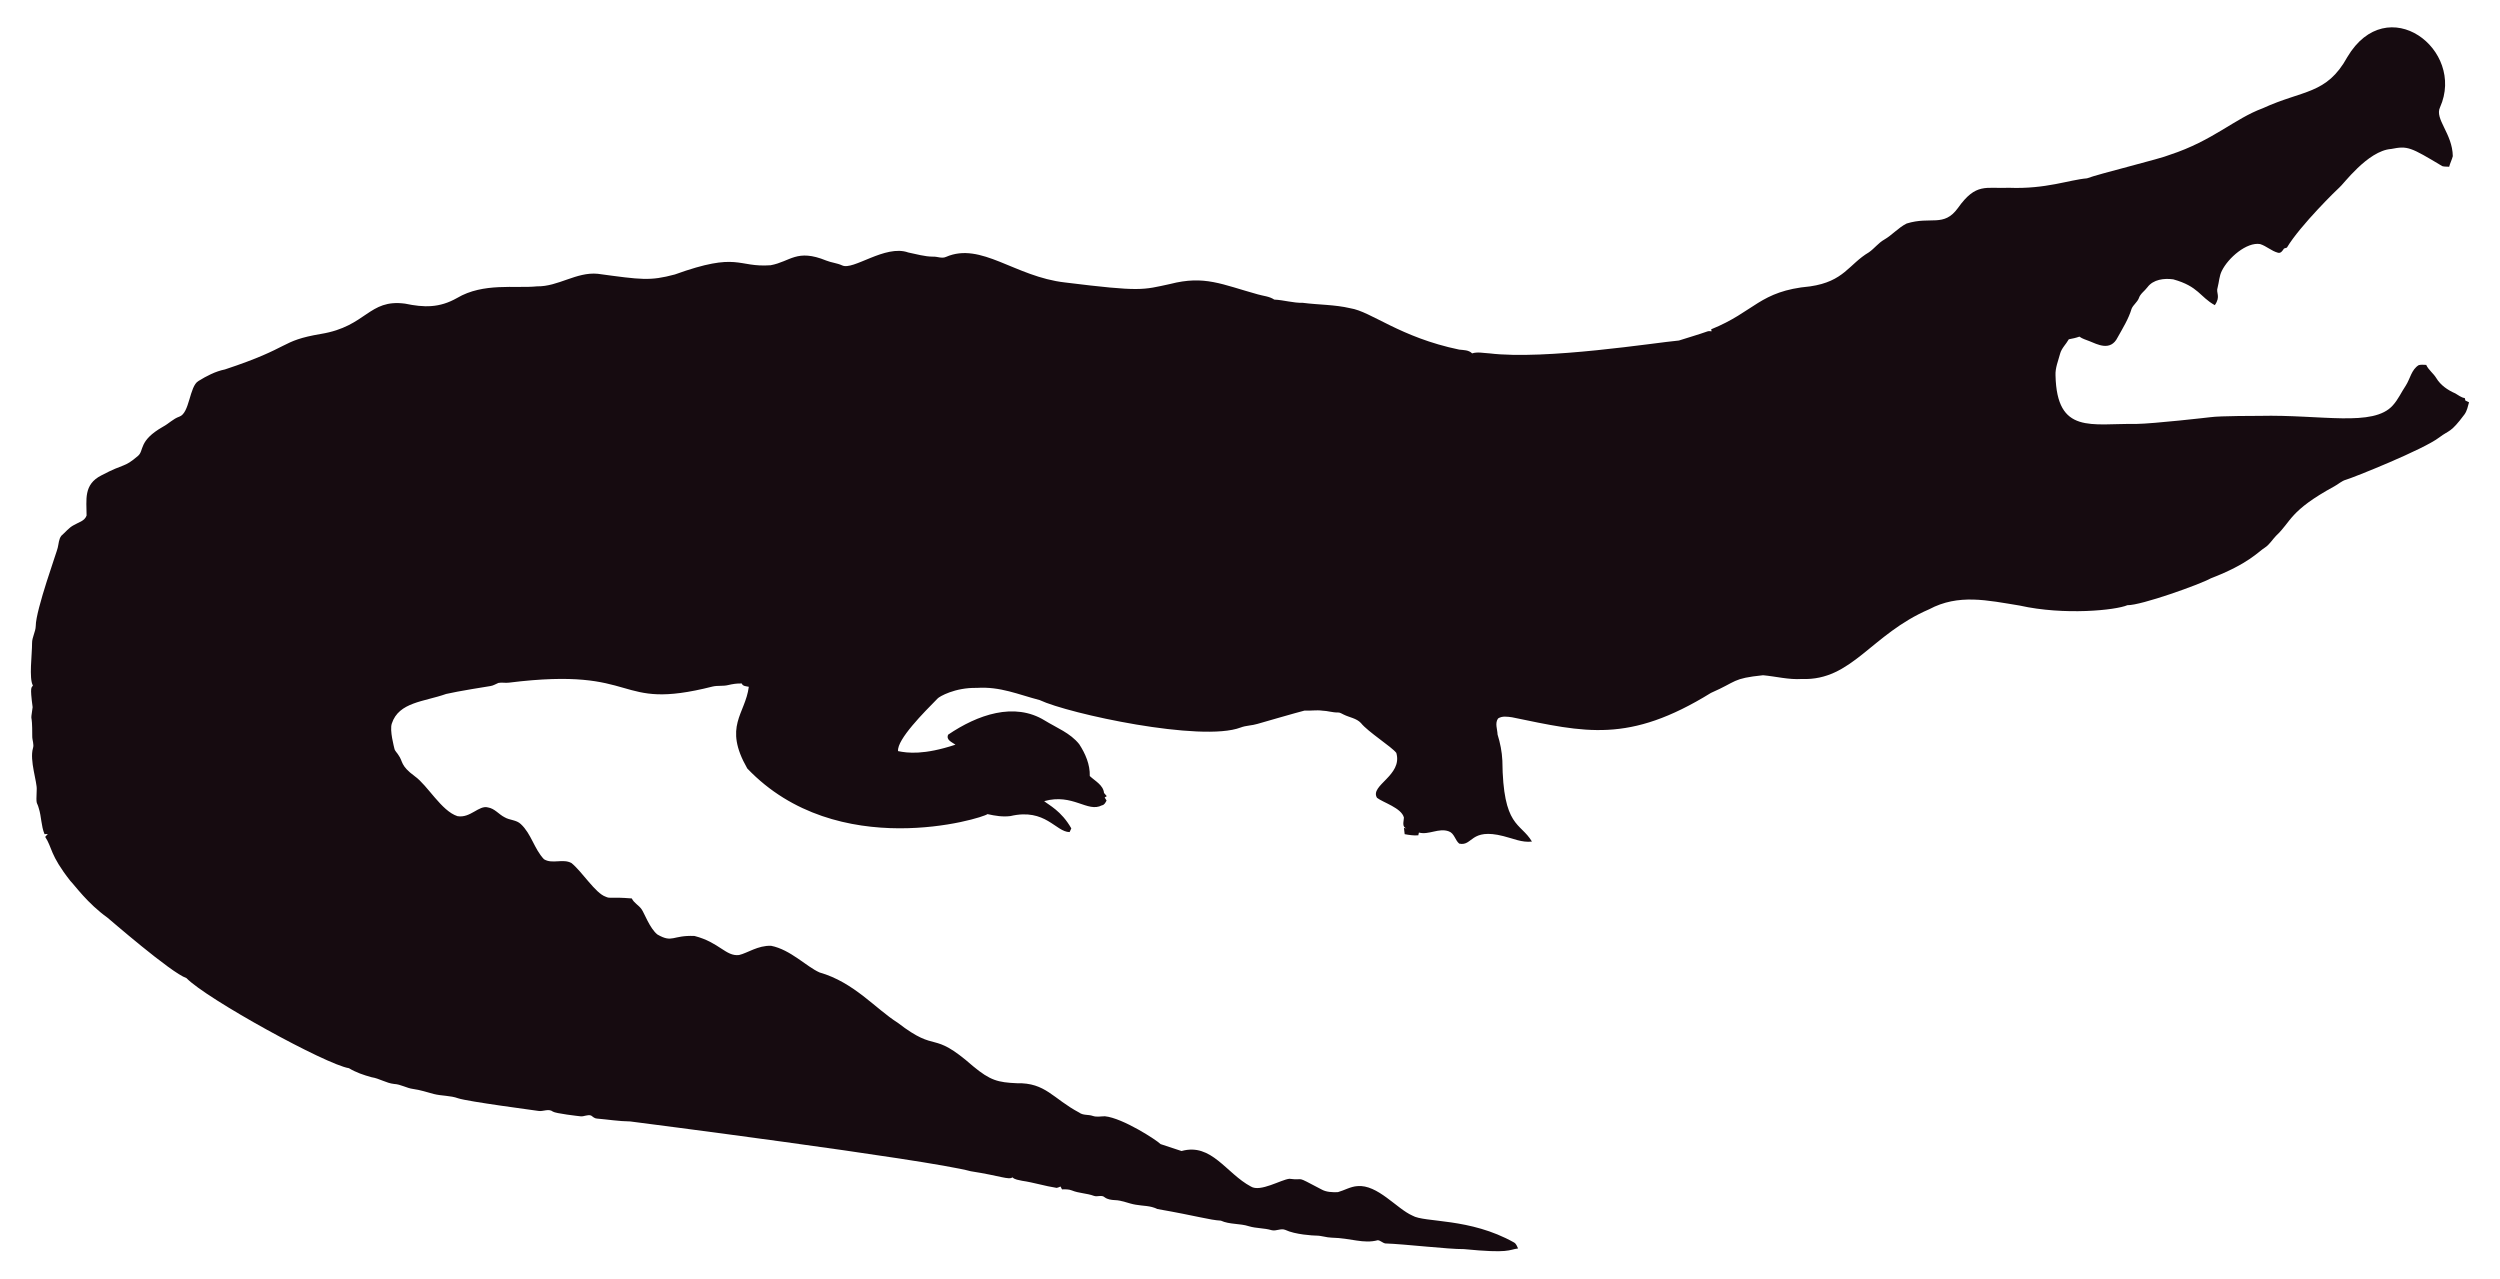
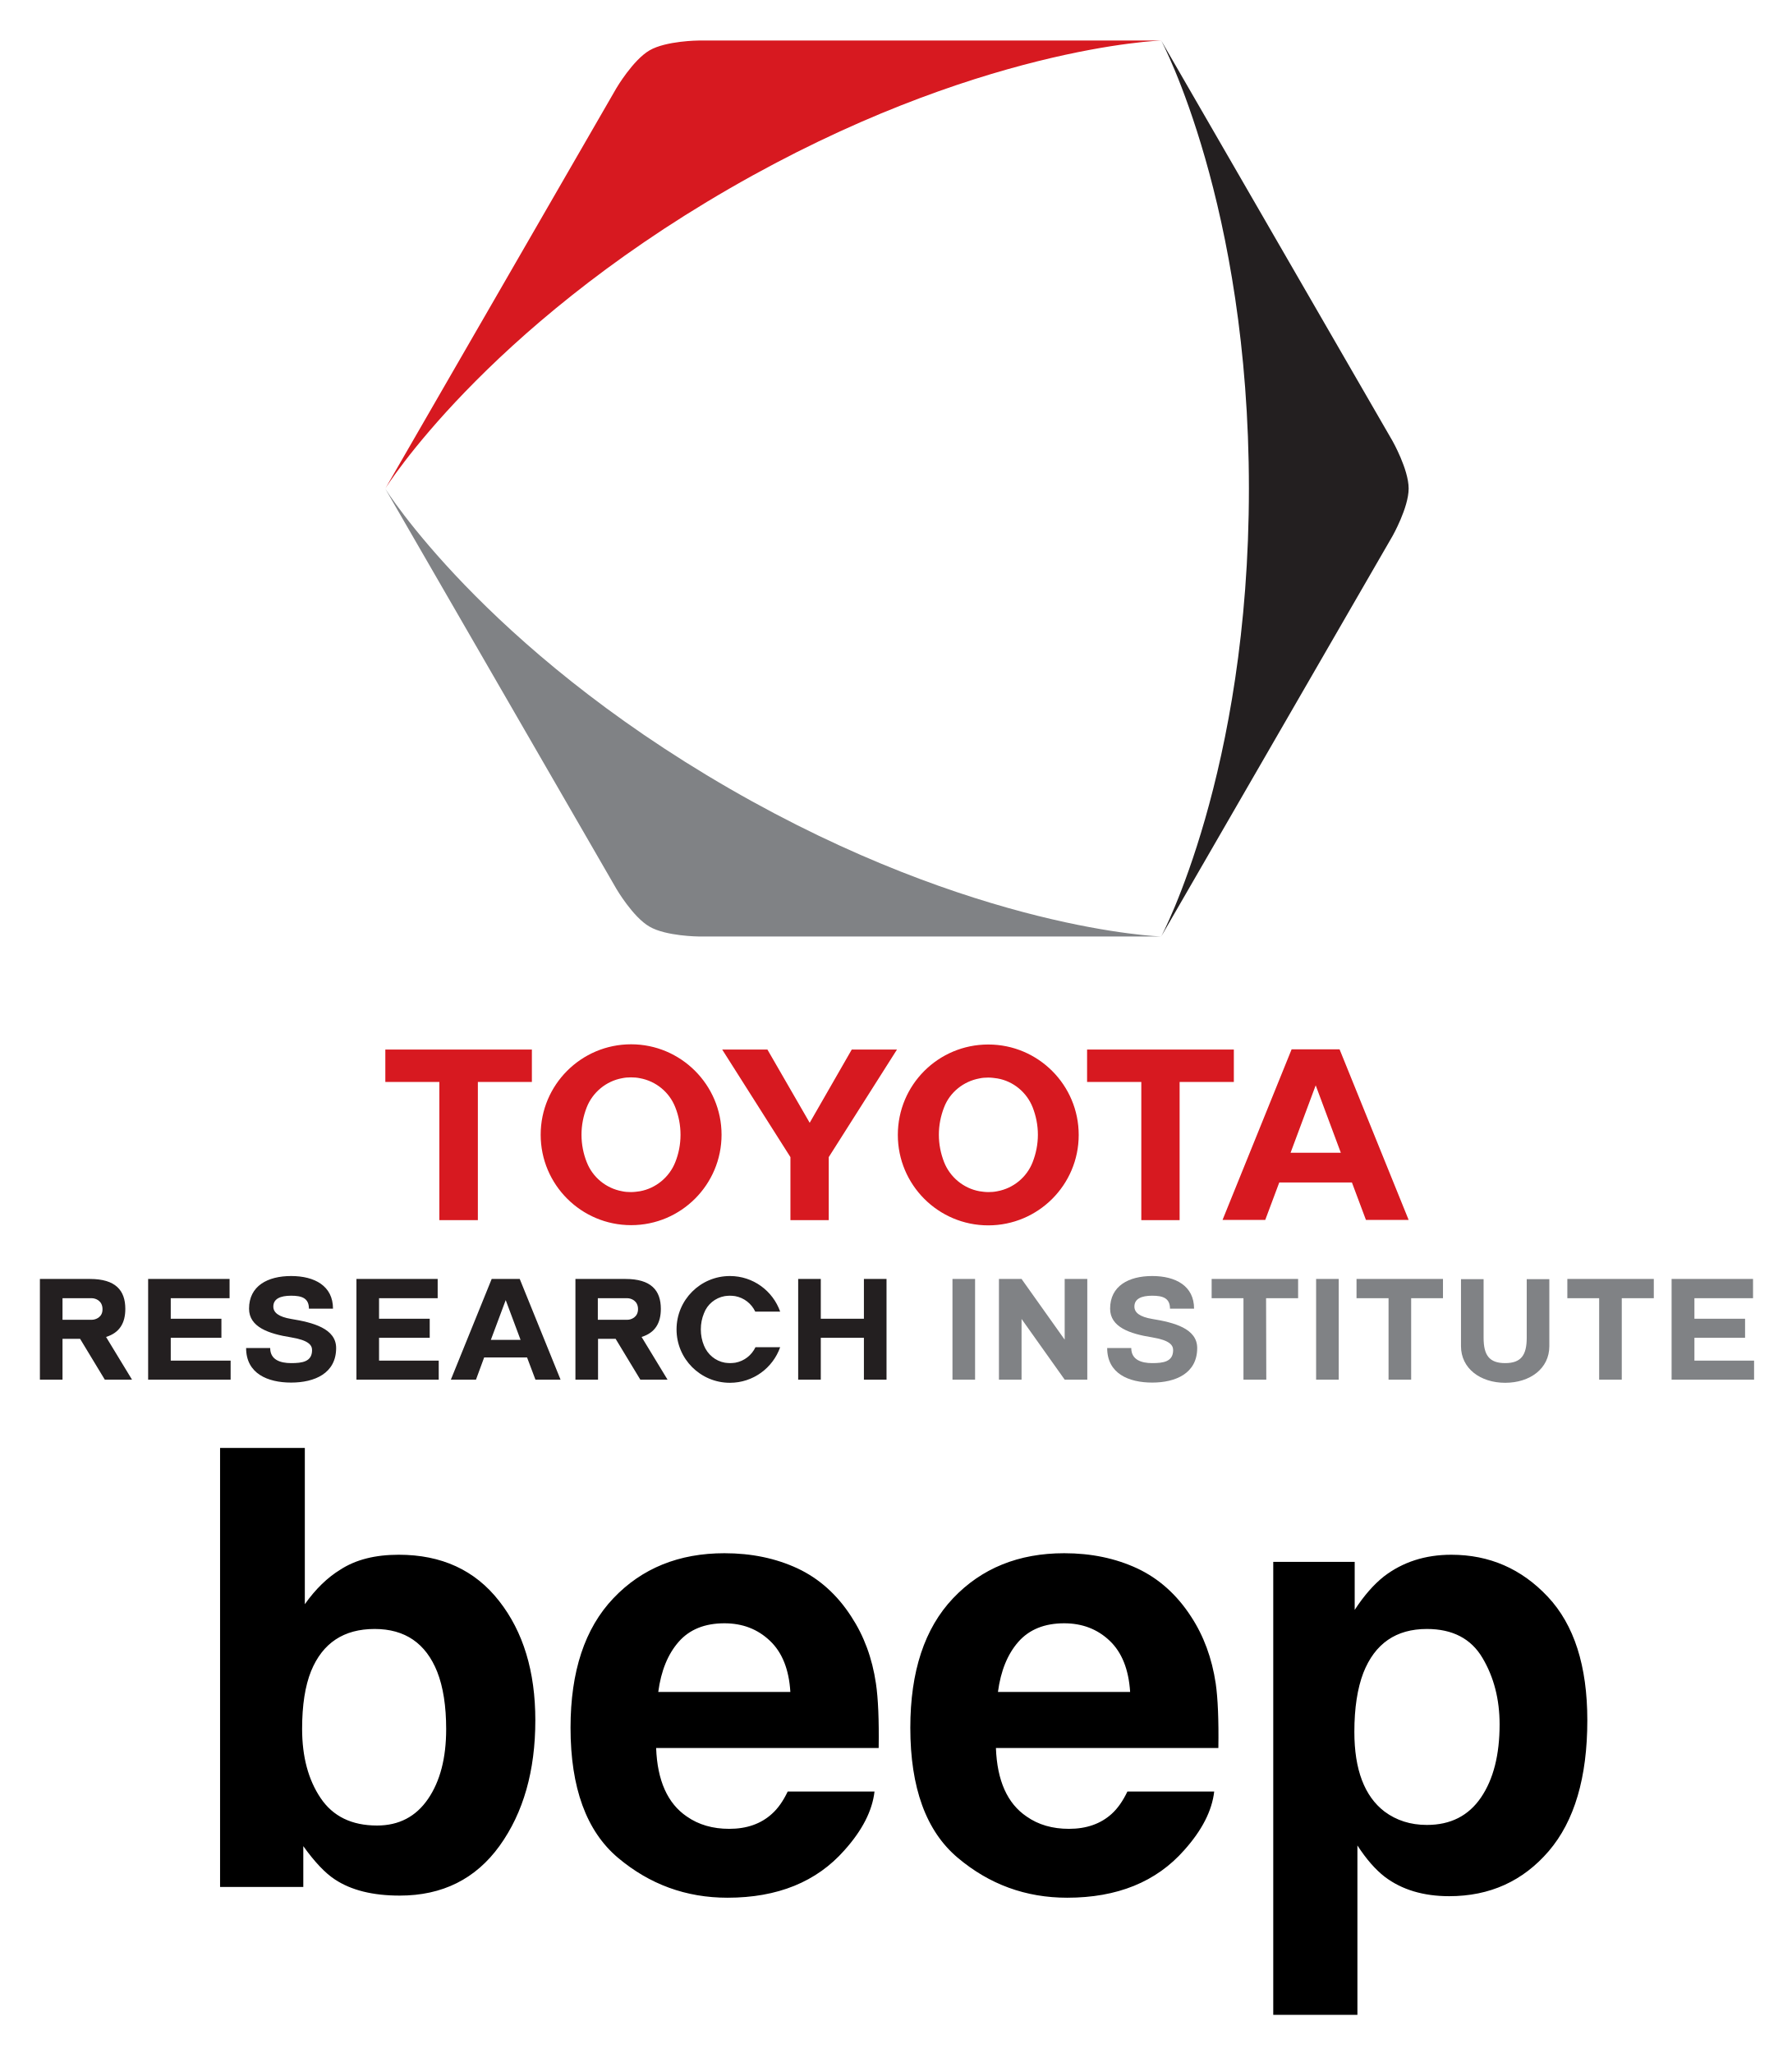
- <svg xmlns="http://www.w3.org/2000/svg" version="1.1" id="Layer_1" x="0px" y="0px" viewBox="0 0 2625.022 1342.022" enable-background="new 0 0 2625.022 1342.022" xml:space="preserve">
-   <path fill="#160B10" d="M2562.057,112.664c-5.93,12.226,13.089,27.649,13.408,51.328c-0.967,3.791-2.837,7.289-3.816,11.093  c-2.417-0.267-4.923,0.089-7.226-0.636c-33.512-20.05-36.245-21.483-53.631-18.038c-24.88,1.775-51.012,38.147-54.547,40.579  c-1,0.685-40.963,39.485-54.967,62.993c-1.056,0.331-2.086,0.661-3.078,1.005c-1.45,2.188-3.295,5.317-6.386,4.363  c-6.755-1.794-12.047-7.022-18.687-9.083c-14.172-2.325-33.569,14.577-40.185,28.126c-2.76,5.432-2.862,11.614-4.401,17.415  c-2.078,5.918,3.558,9.203-2.964,18.611c-15.758-8.651-16.89-19.671-43.645-27.108c-9.541-1.323-21.002,0.025-27.146,8.345  c-2.9,3.956-7.454,6.64-8.994,11.487c-1.705,4.223-5.788,6.857-7.569,10.978c-3.219,10.775-9.274,20.417-14.705,30.186  c-7.484,15.043-21.458,7.113-29.639,3.893c-3.549-1.501-7.378-2.404-10.482-4.745c-3.613,1.31-7.378,2.124-11.131,2.799  c-2.9,5.19-7.62,9.362-9.184,15.252c-1.972,7.442-5.139,14.807-4.771,22.656c1.426,62.435,37.744,50.23,84.657,50.985  c18.427-0.238,76.659-6.917,77.661-7.06c10.315-1.512,51.103-1.387,52.104-1.425c64.718-1.507,119.253,12.017,139.725-10.991  c5.622-6.144,8.955-13.878,13.598-20.735c4.617-7.073,5.915-16.893,13.662-21.562c2.519-0.687,5.19-0.305,7.81-0.242  c2.481,5.406,7.582,8.854,10.609,13.891c4.503,7.467,12.047,12.632,19.921,16.041c3.269,1.794,6.144,4.389,9.999,4.936  c0.166,0.852,0.369,1.705,0.598,2.57c1.259,0.611,2.519,1.208,3.854,1.819c-1.196,4.325-2.073,8.854-4.681,12.606  c-14.981,20.134-15.737,16.079-26.561,24.297c-16.513,12.73-90.704,42.38-97.937,44.421c-4.63,1.259-8.078,4.719-12.199,6.907  c-47.689,26.034-44.914,36.755-61.276,51.99c-3.969,4.096-6.856,9.273-11.754,12.403c-6.886,4.248-16.845,16.908-56.76,32.26  c-10.994,6.222-73.381,28.559-87.544,28.177c-12.182,5.289-66.295,10.873-113.113,0.394c-34.047-5.52-64.247-12.539-95.05,3.905  c-61.045,26.219-81.054,75.205-133.67,73.195c-13.739,0.903-27.159-2.684-40.745-3.943c-32.756,3.396-26.951,6.432-54.687,18.547  c-86.536,53.421-132.198,41.426-208.888,25.607c-4.859-0.636-10.304-1.616-14.68,1.259c-3.511,4.999-0.687,11.232-0.509,16.804  c2.76,8.879,4.605,18.076,5.037,27.388c0.678,70.703,18.876,64.615,31.064,85.038c-10.38,1.31-20.137-3.346-30.008-5.724  c-35.054-8.942-31.959,10.974-46.367,7.887c-4.376-3.651-5.076-10.864-10.94-12.886c-10.482-3.893-20.875,4.033-31.37,1.285  c-0.165,0.725-0.483,2.163-0.649,2.875c-4.834,0.432-9.592-0.331-14.311-1.196c-0.153-2.201-0.407-4.401-0.751-6.551  c0.7,0.127,2.112,0.382,2.824,0.509c-5.368-1.387-2.926-7.48-2.862-11.411c-2.581-10.171-21.93-15.743-28.266-20.735  c-7.896-13.101,27.192-23.356,20.29-47.143c-4.808-6.385-29.888-22.164-37.17-31.395c-4.783-5.063-12.047-5.813-18.013-8.815  c-1.972-0.827-3.791-2.315-6.017-2.239c-5.597,0.191-10.965-1.781-16.537-1.908c-6.208-0.878-12.441,0.318-18.661-0.076  c-6.376,1.51-49.471,13.993-49.471,13.993c-5.775,1.781-11.97,1.603-17.631,3.791c-41.153,15.671-180.401-14.399-211.051-28.838  c-22.477-5.819-41.27-14.396-65.945-12.772c-23.033-0.496-39.521,9.215-41.101,11.08c-14.156,14.382-42.805,43.009-41.597,55.297  c9.881,2.049,27.067,4.244,60.297-6.755c-3.6-2.633-10.164-4.859-7.683-10.52c30.91-20.96,69.478-34.528,101.385-14.896  c12.454,7.683,26.879,13.128,36.241,24.907c6.449,9.897,11.461,21.384,11.08,33.43c5.483,5.19,14.184,9.464,14.96,17.771  c0.954,1.132,1.883,2.239,2.9,3.371c-0.56,0.344-1.679,1.03-2.251,1.361c0.674,1.081,1.336,2.15,2.022,3.244  c-1.157,2.112-2.252,4.643-4.923,5.037c-15.167,7.923-30.412-12.885-60.589-4.414c4.515,3.914,17.957,10.035,28.495,28.596  c-0.623,1.285-1.221,2.582-1.781,3.893c-14.581-0.066-25.26-25.439-62.103-16.83c-8.065,1.081-16.27-0.28-24.119-2.048  c-5.689,4.616-157.704,51.097-252.241-47.919c-25.462-44.516-2.105-56.742,1.616-85.776c-2.646-0.598-6.259-0.445-7.429-3.447  c-4.834-0.216-9.63,0.547-14.311,1.666c-5.343,1.336-10.927,0.254-16.283,1.527c-104.921,26.598-73.475-21.586-213.976-4.058  c-3.638,0.483-7.327-0.471-10.927,0.267c-2.722,1.043-5.203,2.786-8.129,3.244c-1.005,0.139-35.568,5.632-46.749,8.332  c-23.248,8.245-49.669,8.494-57.027,31.013c-2.544,7.127,2.495,25.23,2.659,26.23c0.509,2.748,2.964,4.529,4.274,6.907  c5.125,7.002,1.576,10.814,17.186,22.287c13.483,9.569,27.903,36.42,44.764,41.877c13.652,2.389,22.508-11.842,32.107-9.146  c7.022,1.107,11.334,7.276,17.415,10.317c5.356,3.193,12.365,2.633,17.033,7.162c11.029,10.189,14.018,26.078,24.284,36.878  c8.765,5.47,19.972-0.979,28.965,4.071c11.309,9.233,25.045,31.634,35.809,35.287c4.836,2.294,4.589-0.02,27.477,1.832  c2.226,4.796,7.327,7.085,10.253,11.347c2.611,3.387,8.633,20.294,16.715,26.574c16.075,9.185,15.426,0.491,38.875,1.488  c26.056,6.667,32.977,21.713,46.774,19.997c8.688-1.942,19.833-10.206,33.646-9.68c20.419,4.043,37.013,21.857,50.896,27.986  c36.199,10.4,58.502,37.92,82.062,52.817c43.011,33.213,34.403,6.396,79.034,45.566c18.208,15.125,26.246,17.04,45.986,17.936  c30.318-0.751,37.93,16.193,65.525,30.81c4.134,3.155,9.541,1.844,14.196,3.498c4.147,1.463,8.51,0.394,12.772,0.369  c18.974,1.87,55.059,25.539,58.465,29.232c7.353,2.353,14.667,4.91,22.02,7.276c31.527-8.837,46.862,23.524,72.916,37.323  c9.817,6.052,31.604-7.299,40.338-8.179c17.829,2.357,3.781-4.531,33.392,11.016c5.241,3.066,11.589,3.218,17.504,3.028  c6.869-1.921,13.204-5.852,20.48-6.348c21.245-1.942,41.314,23.767,57.816,30.975c12.756,7.578,60.29,2.089,106.638,28.189  c2.366,1.298,3.155,4.007,4.3,6.284c-10.435,1.423-8.676,5.392-56.964,0.7c-16.115,0.199-61.486-5.252-82.52-5.953  c-2.824-0.572-4.91-3.04-7.772-3.397c-15.269,4.072-27.792-2.198-48.492-2.671c-5.546-0.102-10.825-2.201-16.359-2.162  c-2.762-0.015-21.848-1.008-32.323-6.004c-4.758-1.972-9.668,1.654-14.476,0.293c-7.747-2.315-16.003-1.781-23.737-4.121  c-9.541-3.104-20.277-1.692-29.41-5.865c-12.12-0.691-23.98-4.714-66.899-12.25c-6.984-3.625-14.985-3.091-22.516-4.49  c-7.416-1.145-14.324-4.643-21.892-4.821c-3.727-0.204-7.632-0.649-10.698-2.939c-3.206-2.951-7.645-0.127-11.334-1.539  c-7.531-2.798-15.774-2.646-23.203-5.712c-3.282-1.298-6.844-1.17-10.278-1.081c-0.394-0.763-1.183-2.264-1.577-3.015  c-1.285,0.636-2.608,1.119-3.982,1.45c-12.263-1.87-24.131-5.674-36.394-7.467c-3.46-0.903-7.404-1.005-10.113-3.6  c-3.831,2.97-12.398-1.54-43.747-6.411c-46.335-12.483-357.594-52.295-357.594-52.295c-11.716-0.14-23.317-2.023-34.982-3.015  c-2.442-0.127-4.211-1.844-6.068-3.18c-3.753-1.387-7.467,1.336-11.271,0.789c-2.02-0.195-26.027-2.946-28.838-4.923  c-4.592-3.587-10.278,0.216-15.367-0.738c-2.203-0.387-74.203-9.818-84.135-13.242c-8.243-2.989-17.224-2.379-25.658-4.529  c-7.162-1.895-14.209-4.274-21.574-5.254c-6.92-0.878-13.001-4.923-20.035-5.266c-8.319-0.878-15.443-5.826-23.648-7.073  c-8.256-2.252-16.448-5.037-23.775-9.49c-23.552-3.584-149.518-72.739-170.649-94.63c-16.013-5.37-81.914-62.745-82.914-63.439  c-21.039-15.096-34.147-33.758-38.964-38.595c-21.778-27.726-18.854-34.892-26.396-46.215c0.916-1.018,1.832-2.01,2.748-3.015  c-1.145,0.038-2.29,0.076-3.435,0.14c-3.651-8.676-3.18-18.28-6.042-27.172c-2.062-7.913-2.975-1.701-2.175-19.526  c0.634-7.664-7.675-30.697-3.931-43.518c1.348-4.16-0.814-8.281-0.751-12.454c0.068-28.882-2.418-11.02,0.394-30.657  c-3.041-22.85-1.09-20.042,0.305-22.719c-4.294-7.378-0.844-32.606-0.89-44.586c-0.025-6.246,3.714-11.741,3.867-17.962  c0-16.859,22.775-79.378,23.076-82.113c1.056-4.198,1.043-9.032,3.778-12.568c4.338-3.74,7.874-8.485,13.052-11.169  c4.745-2.913,11.411-4.172,13.471-10.088c0.043-16.362-3.503-32.575,15.532-42.157c25.219-13.344,23.115-7.424,38.34-20.379  c6.931-5.754,0.059-15.764,26.434-30.772c5.915-3.129,10.622-8.281,17.046-10.507c11.015-3.661,10.497-31.892,20.099-37.437  c8.612-5.33,17.796-10.113,27.795-12.148c71.433-23.584,56.818-29.805,100.939-37.31c48.019-7.907,49.805-36.895,88.244-31.777  c19.858,4.163,35.994,4.605,54.61-5.953c27.665-16.35,60.97-9.859,83.919-12.212c22.172,0.42,41.279-15.29,63.693-13.191  c46.138,6.272,54.878,7.691,80.993,0.738c67.442-24.31,65.094-7.128,100.634-9.706c20.946-3.875,27.233-17.596,58.388-4.91  c5.368,2.188,11.283,2.595,16.575,5.025c11.553,5.818,45.215-22.204,69.43-13.535c8.676,1.717,17.262,4.401,26.205,4.401  c4.49-0.216,9.083,2.252,13.446,0.293c37.015-16.156,72.304,20.872,125.096,26.815c80.305,9.923,81.3,7.845,110.289,1.603  c36.266-9.336,54.189,0.413,92.111,10.902c5.775,1.717,12.11,1.984,17.237,5.47c10.075,0.458,19.844,3.638,29.983,3.396  c16.588,2.163,33.506,1.819,49.853,5.686c21.982,3.418,52.115,30.498,114.347,43.441c4.681,0.572,9.999,0.28,13.586,3.956  c5.864-1.844,12.047-0.267,18.038-0.025c59.148,7.176,174.934-11.359,199.106-13.471c9.82-3.218,19.819-5.966,29.576-9.452  c1.488-0.674,3.155-0.356,4.758-0.229c-0.115-0.522-0.356-1.577-0.483-2.099c45.944-18.548,50.589-40.213,103.827-45.057  c35.891-5.17,40.645-23.282,61.836-35.809c5.712-3.969,9.897-9.808,16.028-13.281c8.408-4.872,14.82-12.555,23.559-16.931  c25.605-7.944,38.867,4.305,53.847-16.257c19.089-26.933,29.276-20.168,53.605-21.256c38.819,1.522,63.061-8.345,81.948-9.935  c11.484-4.495,77.877-20.69,87.061-24.742c45.297-14.857,67.746-37.884,97.505-48.848c42.187-19.404,67.008-14.225,88.74-53.694  C2506.582-10.604,2589.134,52.018,2562.057,112.664z" />
+ <svg xmlns="http://www.w3.org/2000/svg" role="img" viewBox="3.14 3.14 855.72 980.72">
+   <style>svg {enable-background:new 0 0 864 686}</style>
+   <style>.st0{fill:#231f20}.st1{fill:#808285}.st2{fill:#d71920}</style>
+   <path d="M668.3 259.2s7.7-13.6 7.7-22.7-7.7-22.7-7.7-22.7L557.8 22.5s41.9 78.2 41.9 214-41.9 214-41.9 214l110.5-191.3z" class="st0" />
+   <path d="M297.6 427.8s7.9 13.5 15.8 18c7.9 4.6 23.5 4.7 23.5 4.7h220.9s-88.7-2.8-206.3-70.7c-117.6-67.9-164.4-143.3-164.4-143.3l110.5 191.3z" class="st1" />
+   <path d="M336.9 22.5s-15.6.1-23.5 4.7c-7.9 4.6-15.8 18-15.8 18L187.2 236.5S234 161.1 351.6 93.2s206.3-70.7 206.3-70.7h-221z" class="st2" />
+   <path d="M257.2 504.5h-70V520H213v66h18.4v-66h25.8zm47.4-2.5c-23.9 0-43.2 19.4-43.2 43.2 0 23.9 19.4 43.2 43.2 43.2 23.9 0 43.2-19.4 43.2-43.2 0-23.8-19.4-43.2-43.2-43.2m21.1 56.3c-2.8 7.1-9.2 12.5-16.9 13.9-1.4.2-2.8.4-4.3.4-1.4 0-2.9-.1-4.2-.4-7.7-1.4-14.1-6.7-16.9-13.9-1.6-4-2.5-8.5-2.5-13.1s.9-9 2.5-13.1c2.8-7.1 9.2-12.5 16.9-13.9 1.4-.3 2.8-.4 4.2-.4 1.4 0 2.9.1 4.3.4 7.7 1.4 14.1 6.7 16.9 13.9 1.6 4 2.5 8.5 2.5 13.1 0 4.7-.9 9.1-2.5 13.1m22.4-53.8h21.6l20.2 35 20.1-35h21.6L399 555.9V586h-18.3v-30.1zm83.9 40.8c0-23.9 19.3-43.2 43.2-43.2 23.9 0 43.2 19.4 43.2 43.2 0 23.9-19.4 43.2-43.2 43.2-23.9 0-43.2-19.4-43.2-43.2m43.2 27.3c1.4 0 2.9-.1 4.3-.4 7.7-1.4 14.1-6.7 16.9-13.9 1.6-4.1 2.5-8.5 2.5-13.1s-.9-9-2.5-13.1c-2.8-7.1-9.2-12.5-16.9-13.8-1.4-.2-2.8-.4-4.3-.4-1.4 0-2.9.1-4.2.4-7.7 1.4-14.2 6.7-16.9 13.8-1.6 4.1-2.5 8.5-2.5 13.1s.9 9 2.5 13.1c2.8 7.1 9.2 12.5 16.9 13.9 1.3.2 2.8.4 4.2.4m173.7-4.6h-34.7l-6.7 17.9h-20.4l33-81.5H643l33 81.5h-20.4l-6.7-17.9zm-5.3-14.2l-12-32.2-12 32.2h24zm-51.1-49.3h-70.1V520h25.9v66h18.3v-66h25.9z" class="st2" />
+   <path d="M581.9 623.3h15.2v38.9H608l-.1-38.9h15.3v-9.2h-41.3zm69.2 0h15.3v38.9h10.8v-38.9h15.2v-9.2h-41.3zm100.7 0H767v38.9h10.8v-38.9h15.3v-9.2h-41.3zm-240.1 19.8l-20.6-29h-10.8v48.1h10.8v-29l20.6 29h10.8v-48.1h-10.8zm-53.6-29h10.8v48.1h-10.8zm173.7 0h10.8v48.1h-10.8zm180.7 39v-10.9h24.2v-9.1h-24.2v-9.8h28v-9.2h-38.9v48.1H841v-9.1zm-80.1-10.9c0 8.3-2.7 12.1-10.3 12.1-7.6 0-10.3-3.8-10.3-12.1v-28H701v32c0 10.7 9.3 17.5 21.1 17.5 11.9 0 21.1-6.8 21.1-17.5v-32h-10.8v28zm-178.9-9c-5.9-1-8.5-3-8.5-5.9 0-3.7 3.3-5.2 8.5-5.2s8.5 1.2 8.5 6.2h11.5c0-10.9-8.8-15.6-20-15.6s-20.1 4.7-20.1 15.6c0 8.8 9.4 12 20.1 13.7 8.5 1.4 10 3.8 10 6.1 0 5.6-4.8 6.2-10 6.2s-10-1.6-10-7.2H532c0 12.2 10.3 16.5 21.5 16.5s21.5-4.4 21.5-16.5c0-9.3-11-12.2-21.5-13.9" class="st1" />
+   <path d="M84.7 642.2h24.2v-9.1H84.7v-9.8h28.1v-9.2H73.9v48.1h39.4v-9.1H84.7zm99.5 0h24.2v-9.1h-24.2v-9.8h28v-9.2h-38.8v48.1h39.3v-9.1h-28.5zm231.6-28.1v19h-20.6v-19h-10.8v48.1h10.8v-20h20.6v20h10.8v-48.1zM63 628.4c0-8.9-4.7-14.3-16.9-14.3H22.2v48.1H33v-19.5h8.4l11.8 19.5h13l-12.4-20.4c6.5-2 9.2-6.7 9.2-13.4m-16 5.2H33v-10.3h14c1.8 0 5.1 1.2 5.1 5.2.1 3.9-3.3 5.1-5.1 5.1m271.8-5.2c0-8.9-4.7-14.3-16.9-14.3H278v48.1h10.8v-19.5h8.4l11.8 19.5h13l-12.4-20.4c6.5-2 9.2-6.7 9.2-13.4m-16 5.2h-14.1v-10.3h14.1c1.8 0 5.1 1.2 5.1 5.2 0 3.9-3.3 5.1-5.1 5.1m46.5-11.3c.8-.1 1.7-.2 2.5-.2s1.7.1 2.5.2c4.3.8 7.8 3.6 9.6 7.4h11.9c-3.5-9.9-12.9-17-24-17-14.1 0-25.5 11.4-25.5 25.5s11.4 25.5 25.5 25.5c11.1 0 20.5-7.1 24-17H364c-1.8 3.8-5.3 6.6-9.6 7.4-.8.1-1.7.2-2.5.2s-1.7-.1-2.5-.2c-4.6-.8-8.3-4-10-8.2-1-2.4-1.5-5-1.5-7.7s.5-5.3 1.5-7.7c1.6-4.3 5.4-7.4 9.9-8.2m-207.1 10.9c-5.9-1-8.5-3-8.5-5.9 0-3.7 3.3-5.2 8.5-5.2s8.5 1.2 8.5 6.2h11.5c0-10.9-8.8-15.6-20-15.6s-20.1 4.7-20.1 15.6c0 8.8 9.4 12 20.1 13.7 8.5 1.4 10 3.8 10 6.1 0 5.6-4.8 6.2-10 6.2s-10-1.6-10-7.2h-11.5c0 12.2 10.3 16.5 21.5 16.5s21.5-4.4 21.5-16.5c0-9.3-11-12.2-21.5-13.9m109.2-19.1H238l-19.5 48.1h12l3.9-10.6h20.5l4 10.6h12l-19.5-48.1zm-13.8 29.1l7.1-19 7.1 19h-14.2z" class="st0" />
+   <path d="M241.544 767.929c-11.509-14.751-27.516-22.086-47.94-22.086-11.306 0-20.586 2.35-27.921 7.132-6.16 3.769-11.833 9.28-16.939 16.493v-74.645h-40.483v209.712h39.754V885.043c5.43 7.578 10.455 12.887 15.115 15.926 7.781 5.147 18.074 7.7 30.92 7.7 20.424 0 36.309-7.943 47.737-23.788 11.387-15.845 17.061-35.864 17.061-59.976 0-23.261-5.754-42.267-17.304-56.977zm-33.959 94.583c-5.795 8.47-13.94 12.684-24.355 12.684-12.076 0-21.072-4.377-26.948-13.13-5.876-8.713-8.834-19.735-8.834-33.027 0-11.306 1.418-20.505 4.296-27.637 5.511-13.413 15.602-20.1 30.352-20.1 14.508 0 24.477 6.849 29.907 20.505 2.837 7.254 4.255 16.372 4.255 27.354 0 13.778-2.877 24.882-8.672 33.351zM327.333 787.421c5.147-5.876 12.441-8.834 21.842-8.834 8.672 0 15.885 2.796 21.721 8.348 5.876 5.552 9.118 13.697 9.766 24.436h-63.096c1.337-10.09 4.579-18.033 9.766-23.95zm56.774-35.053c-10.374-4.822-22.005-7.254-34.932-7.254-21.721 0-39.43 7.173-53.046 21.518-13.657 14.345-20.465 34.972-20.465 61.84 0 28.691 7.578 49.399 22.653 62.123 15.115 12.725 32.541 19.087 52.316 19.087 23.909 0 42.55-7.578 55.842-22.653 8.551-9.523 13.332-18.884 14.386-28.083h-41.456c-2.188 4.579-4.701 8.145-7.578 10.698-5.228 4.741-11.995 7.132-20.343 7.132-7.902 0-14.629-1.945-20.262-5.876-9.199-6.241-14.102-17.182-14.67-32.743h106.294c.203-13.413-.243-23.666-1.297-30.798-1.783-12.157-5.754-22.815-11.833-32.054-6.727-10.415-15.278-18.074-25.611-22.937zm-32.054-7.254zm137.538 42.307c5.187-5.876 12.481-8.834 21.883-8.834 8.632 0 15.885 2.796 21.721 8.348 5.835 5.552 9.077 13.697 9.766 24.436h-63.136c1.337-10.09 4.579-18.033 9.766-23.95zm56.774-35.053c-10.374-4.822-22.005-7.254-34.891-7.254-21.761 0-39.47 7.173-53.086 21.518-13.616 14.345-20.424 34.972-20.424 61.84 0 28.691 7.537 49.399 22.653 62.123 15.075 12.725 32.5 19.087 52.276 19.087 23.909 0 42.55-7.578 55.842-22.653 8.551-9.523 13.332-18.884 14.386-28.083h-41.456c-2.188 4.579-4.701 8.145-7.537 10.698-5.228 4.741-12.036 7.132-20.384 7.132-7.902 0-14.629-1.945-20.221-5.876-9.239-6.241-14.102-17.182-14.67-32.743h106.254c.203-13.413-.243-23.666-1.256-30.798-1.824-12.157-5.754-22.815-11.833-32.054-6.768-10.415-15.318-18.074-25.652-22.937zm-32.054-7.254zm196.947 50.007c5.471 9.199 8.186 19.816 8.186 31.771 0 14.548-2.958 26.178-8.875 34.891-5.957 8.753-14.548 13.13-25.854 13.13-7.821 0-14.548-2.148-20.262-6.403-9.564-7.335-14.386-20.019-14.386-38.052 0-11.387 1.459-20.789 4.296-28.205 5.511-13.981 15.602-20.951 30.352-20.951 12.238 0 21.113 4.62 26.543 13.819zm31.203-29.218c-12.562-13.373-27.921-20.059-46.076-20.059-12.441 0-23.18 3.445-32.217 10.374-4.903 3.89-9.564 9.239-13.94 15.966V749.247H611.325v216.398h40.2v-80.926c4.255 6.565 8.632 11.549 13.089 14.994 8.145 6.16 18.438 9.239 30.758 9.239 19.37 0 35.215-7.173 47.535-21.518 12.279-14.345 18.438-35.175 18.438-62.529 0-25.935-6.281-45.59-18.884-59.003z" />
</svg>
